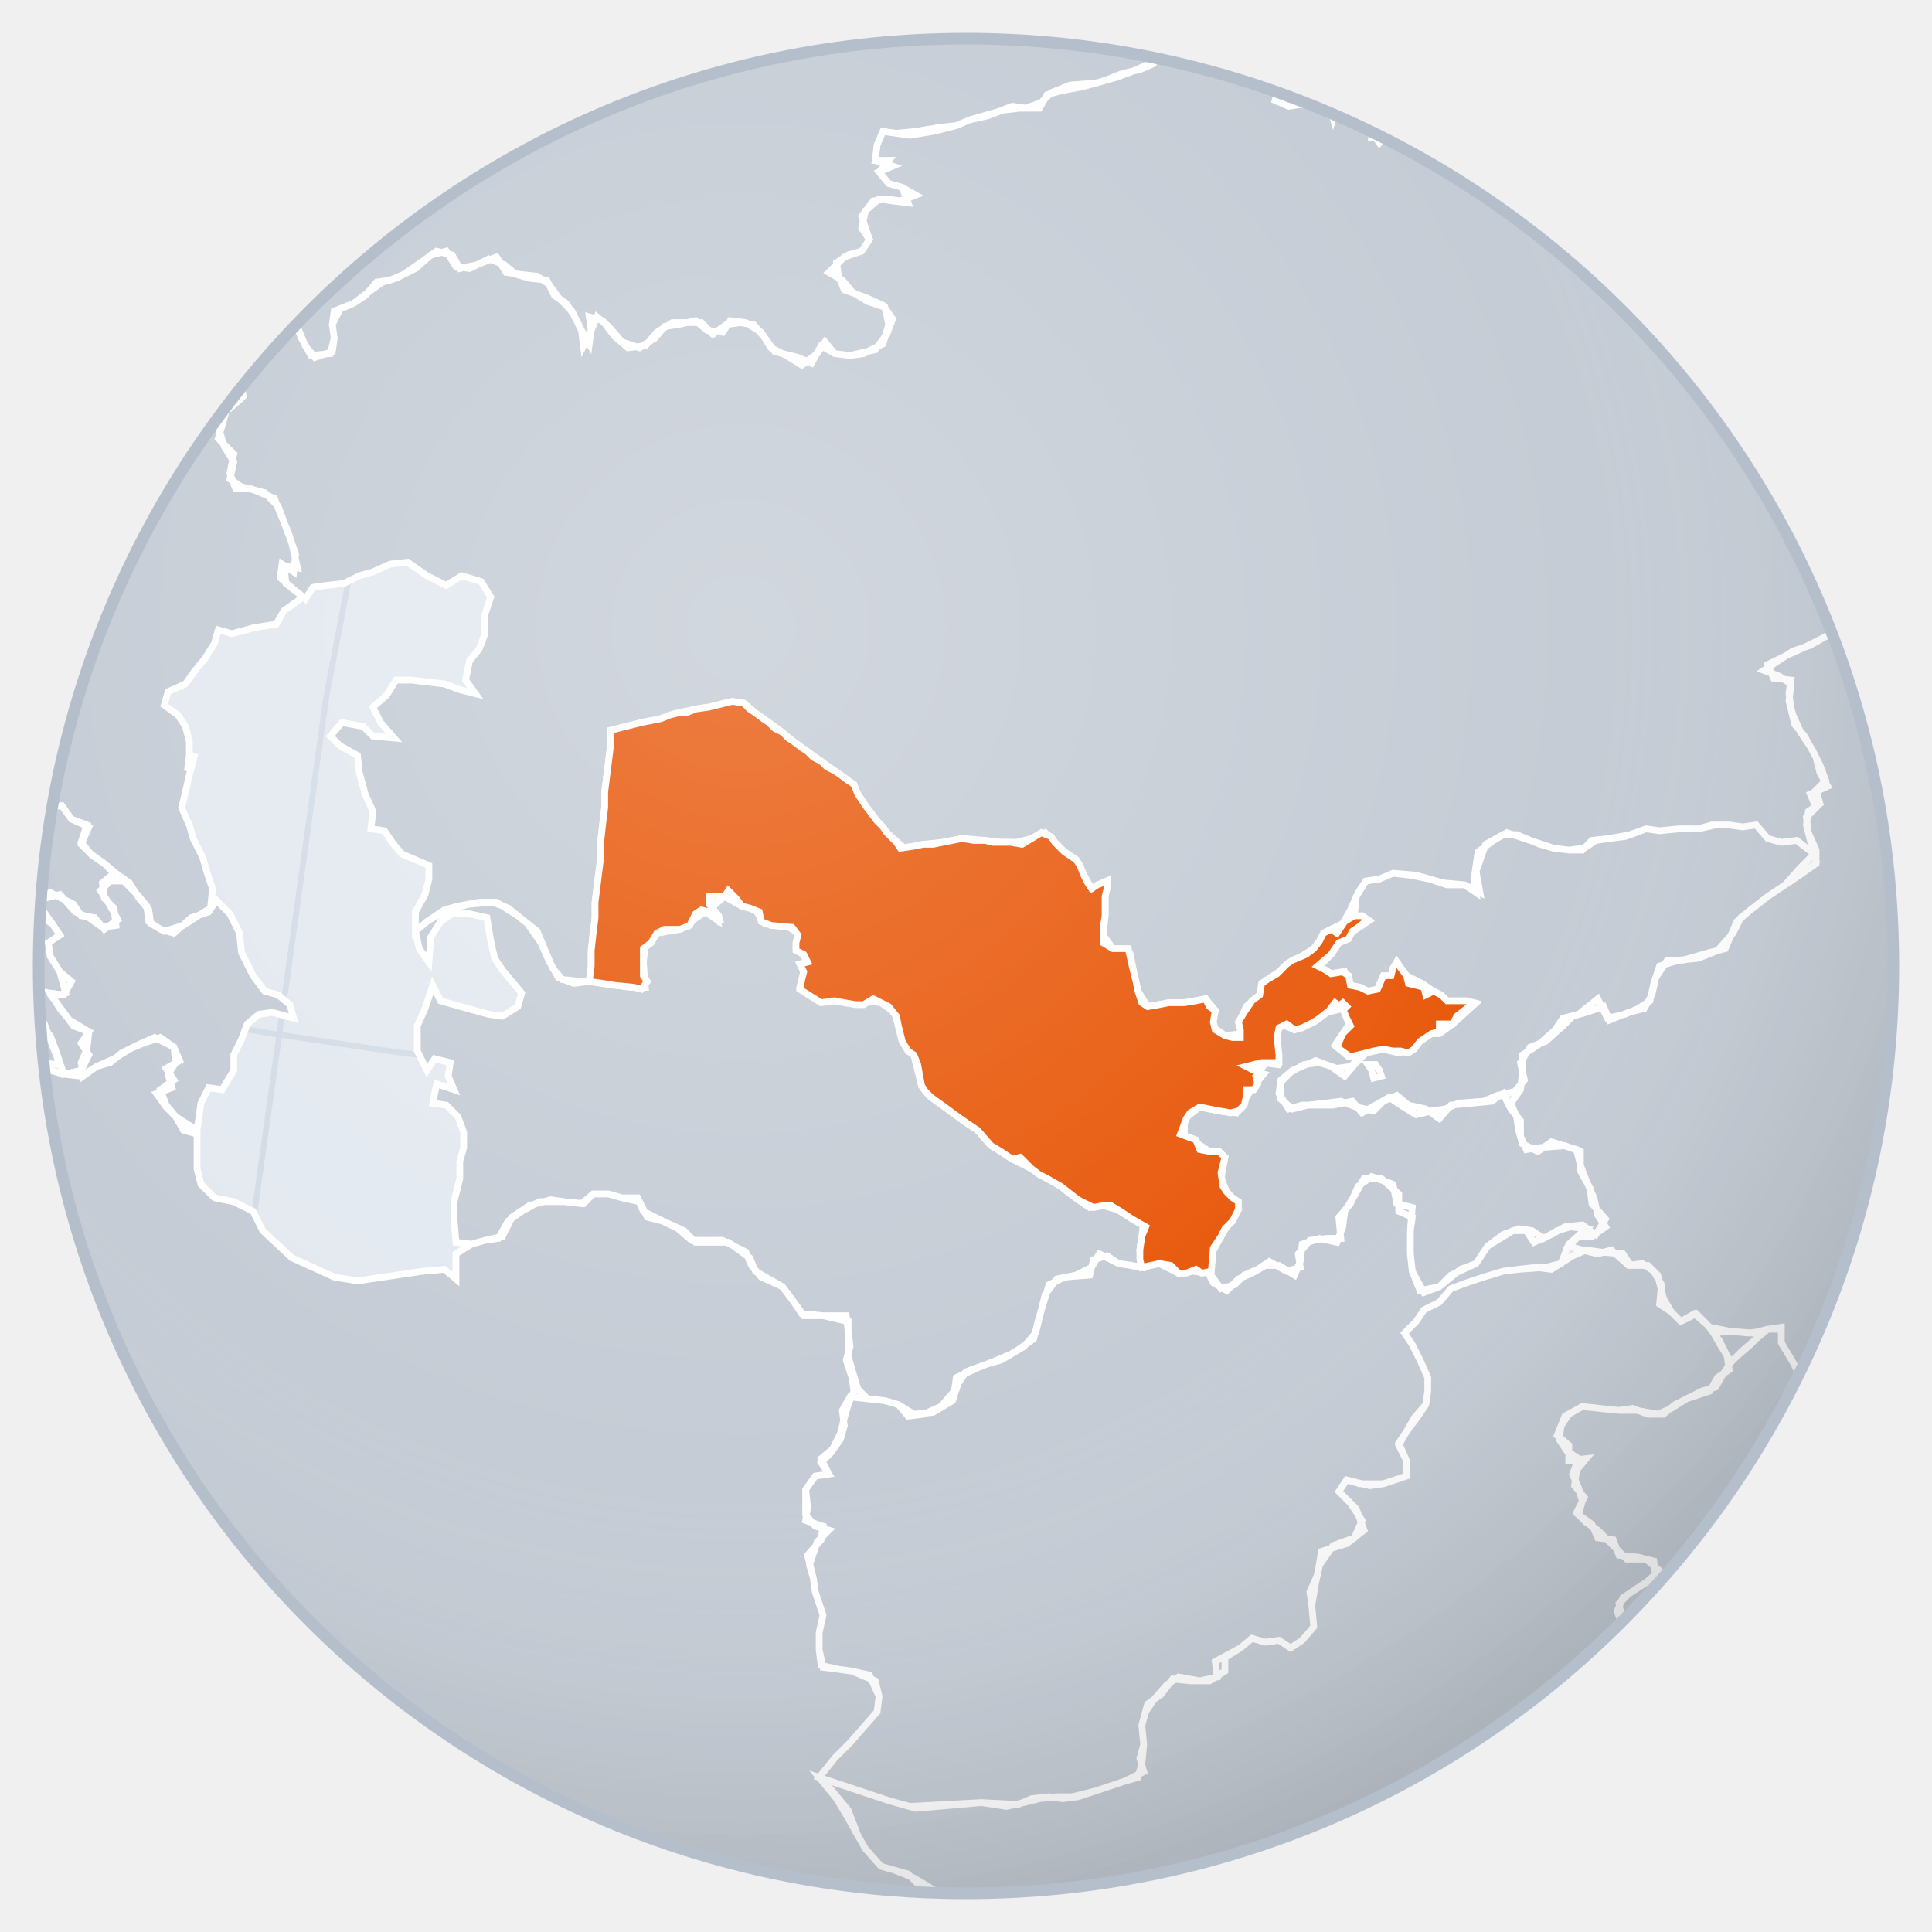
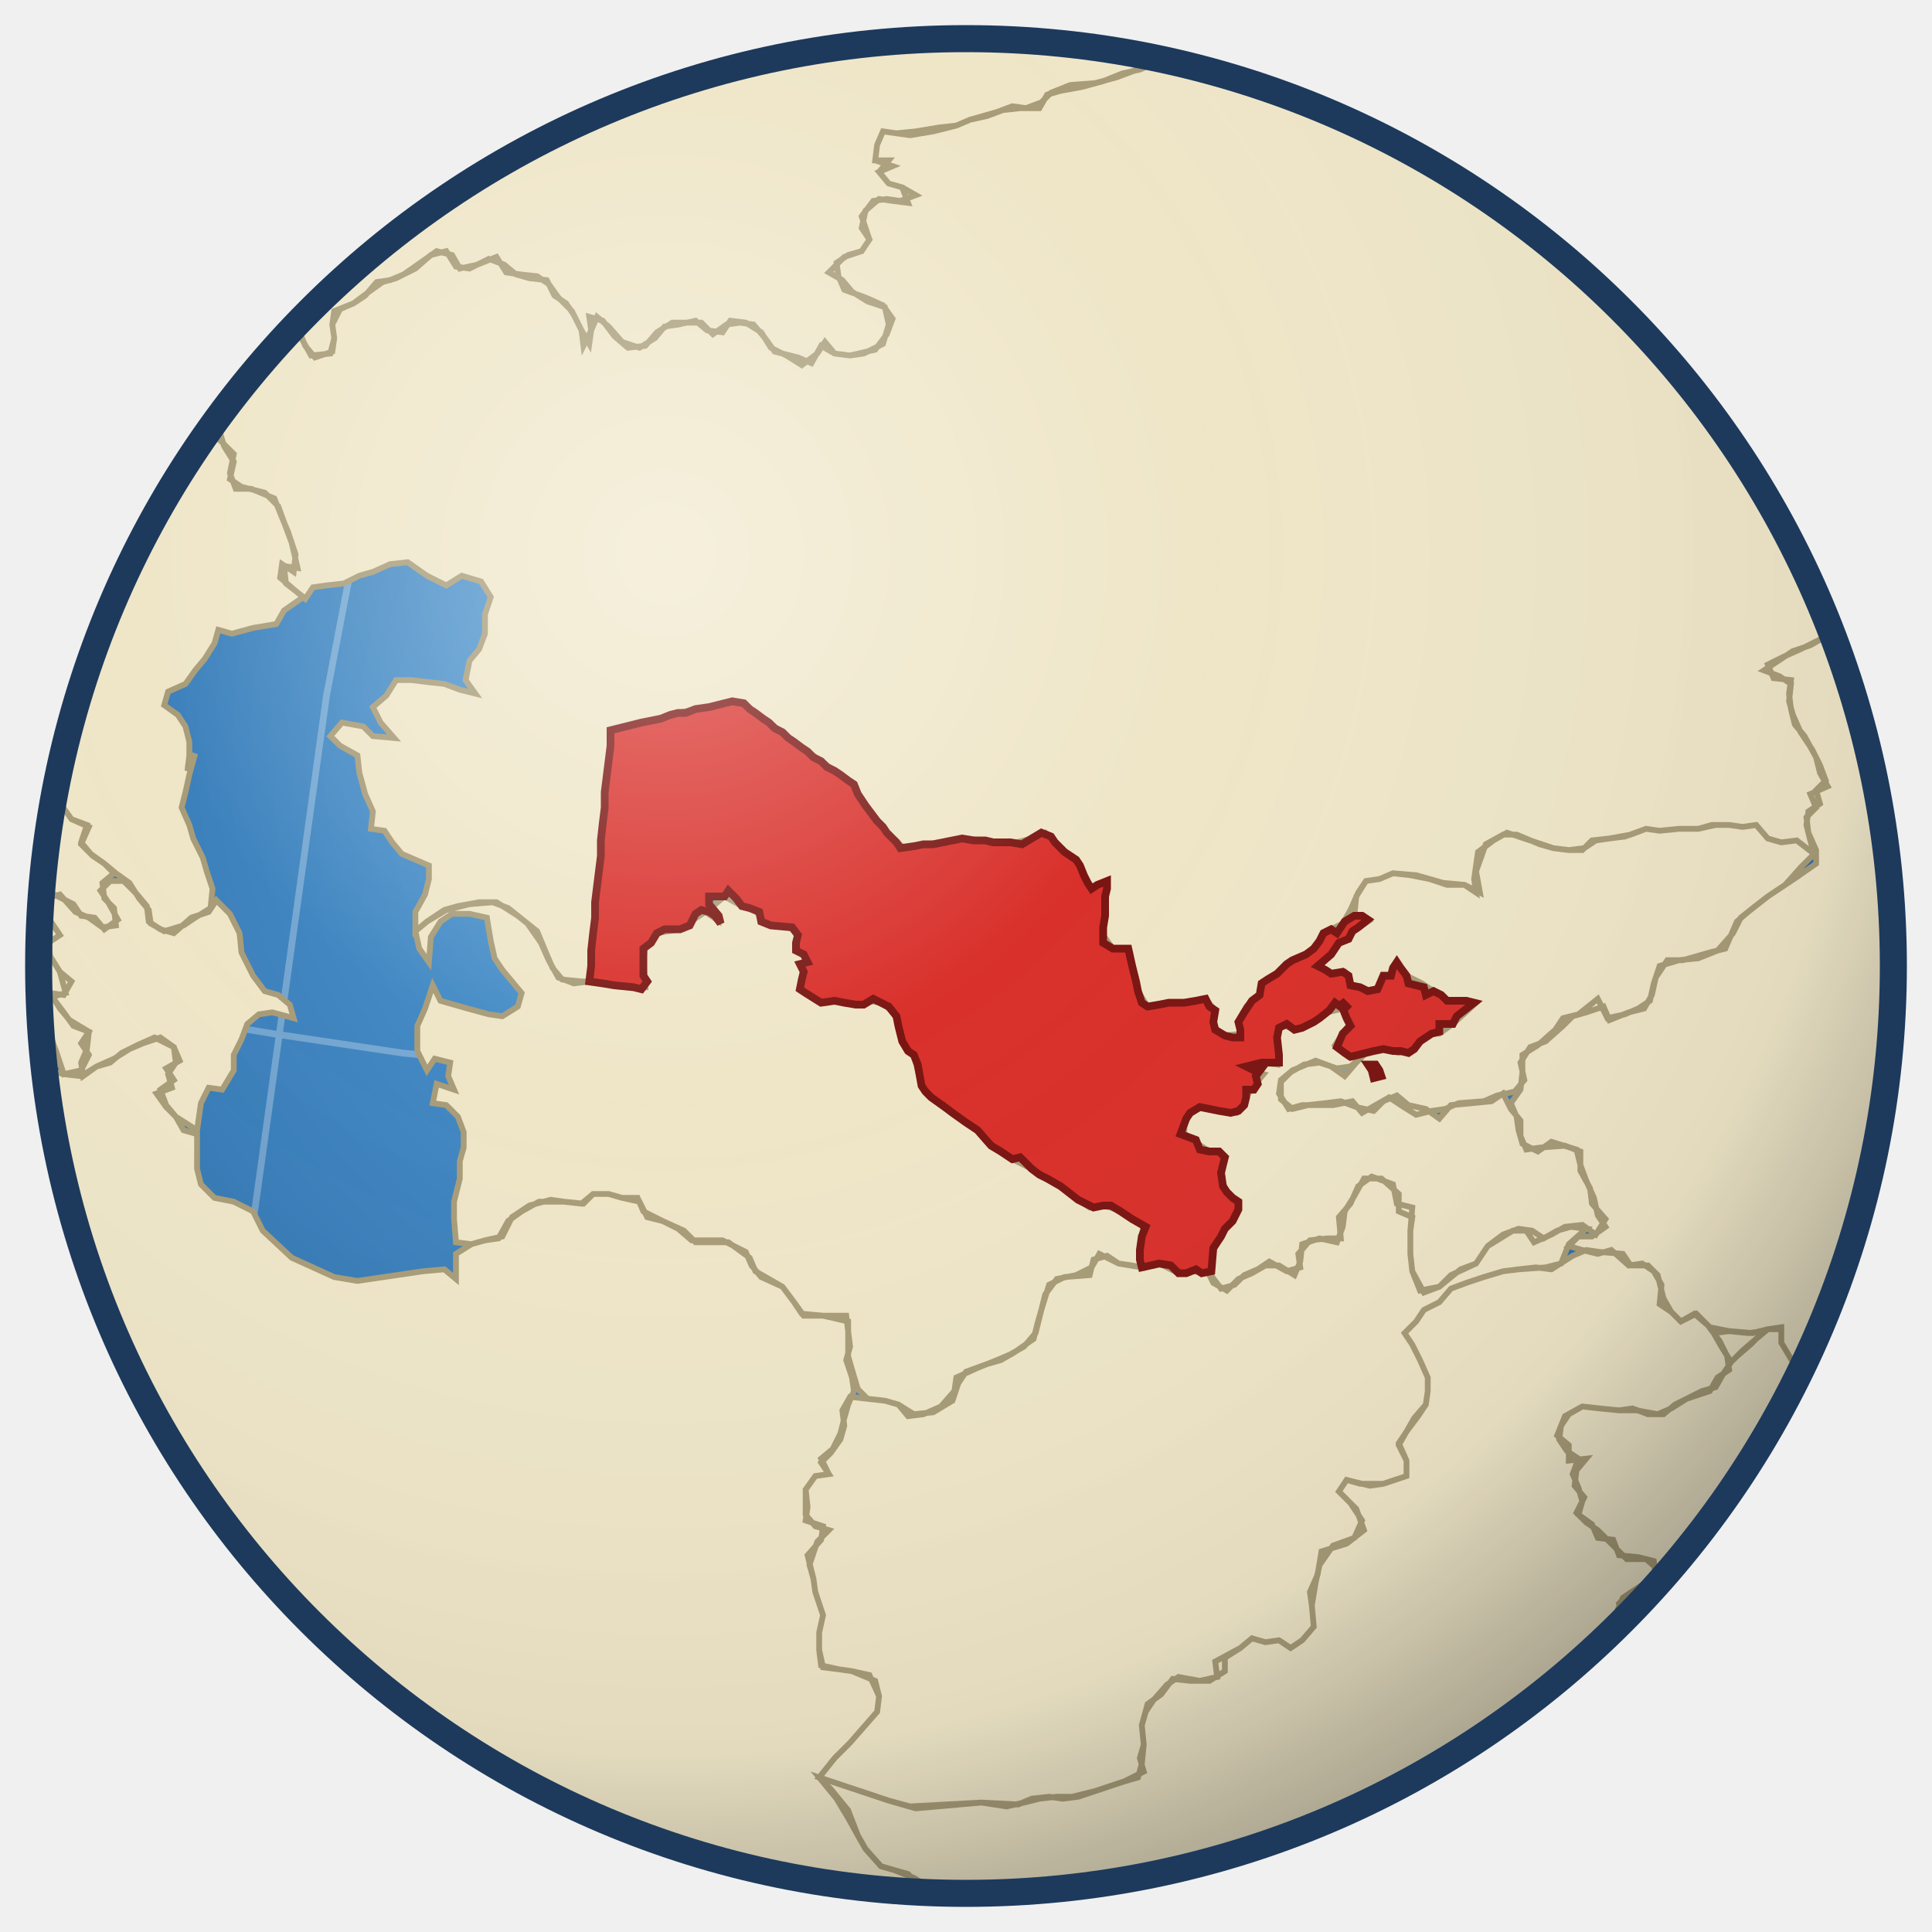
<svg xmlns="http://www.w3.org/2000/svg" viewBox="0 0 100 100">
-   <style>.o{fill:#e3e9f0}.l{fill:#c5ccd5;stroke:#fff;stroke-width:.35}.g{fill:none;stroke:#d3dbe5;stroke-width:.3}.t{fill:#e8590c;stroke:#fff;stroke-width:.35}.m{fill:none;stroke:#e8590c;stroke-width:1.6}.r{fill:none;stroke:#b5bfcb;stroke-width:.6}@media(prefers-color-scheme:dark){.o{fill:#283141}.l{fill:#4b5567;stroke:#283141}.g{stroke:#323c4e}.t{fill:#ff922b;stroke:#283141}.m{stroke:#ff922b}.r{stroke:#4b5567}}</style>
+   <style>.l{fill:#efe6c8;stroke:#a89c78;stroke-width:.3}.g{fill:none;stroke:#fff;stroke-opacity:.28;stroke-width:.35}.t{fill:#d9302b;stroke:#7a1512;stroke-width:.4}.mh{fill:none;stroke:#fff;stroke-width:3.2}.m{fill:none;stroke:#d9302b;stroke-width:1.8}.r{fill:none;stroke:#1d3a5c;stroke-width:1.4}</style>
  <defs>
    <clipPath id="c">
      <circle cx="50" cy="50" r="48" />
    </clipPath>
-     <radialGradient id="s" cx="38%" cy="32%" r="75%">
-       <stop offset="0" stop-color="#fff" stop-opacity=".22" />
-       <stop offset=".6" stop-color="#fff" stop-opacity="0" />
-       <stop offset="1" stop-color="#000" stop-opacity=".18" />
+     <radialGradient id="o" cx="42%" cy="38%" r="65%">
+       <stop offset="0" stop-color="#5aa4dc" />
+       <stop offset="1" stop-color="#21609e" />
+     </radialGradient>
+     <radialGradient id="s" cx="34%" cy="28%" r="80%">
+       <stop offset="0" stop-color="#fff" stop-opacity=".38" />
+       <stop offset=".35" stop-color="#fff" stop-opacity="0" />
+       <stop offset=".8" stop-color="#000" stop-opacity=".05" />
+       <stop offset="1" stop-color="#000" stop-opacity=".35" />
    </radialGradient>
  </defs>
  <g clip-path="url(#c)">
-     <circle class="o" cx="50" cy="50" r="48" />
+     <circle cx="50" cy="50" r="48" fill="url(#o)" />
    <path class="g" d="M0 8.6L2.4 1.2M8.2 100L8.4 97L16.9 36L23.8 0M39.6 100L41.7 38.4L43.5 0M71.1 100L66.8 37.9L63.1 0M100 84.1L91.4 34.5L83 0M0 86.7L2 87.1L9.4 88.4L16.9 89.5L24.5 90.3L32.2 91L39.8 91.4L47.5 91.6L55.2 91.5L62.9 91.3L70.6 90.8L78.2 90.1L85.8 89.1L93.3 88L100 86.7M0 50.8L7.5 52.4L14.1 53.5L20.8 54.5L27.5 55.2L34.2 55.8L41 56.1L47.8 56.3L54.6 56.3L61.4 56L68.2 55.6L74.9 55L81.6 54.2L88.3 53.1L94.8 51.9L100 50.8M0 14.2L3.5 15.2L8.9 16.4L14.3 17.6L19.9 18.5L25.5 19.3L31.1 19.9L36.8 20.4L42.5 20.7L48.2 20.9L53.9 20.8L59.6 20.6L65.3 20.3L70.9 19.7L76.5 19.1L82.1 18.2L87.6 17.2L93.1 16L98.4 14.7L100 14.2" />
    <path class="l" d="M30.5 50.8L31.2 50.9L32.6 51.1L33.4 51.1L33.3 49.8L33.4 48.9L34 48.3L35.2 48.1L35.9 47.6L36.5 47.2L37.1 47.6L36.9 46.9L37.5 46.4L38.4 46.9L39.1 47.1L39.6 47.8L40.7 47.9L41.3 48.3L41.2 49L41.7 49.6L41.6 50.3L41.4 51.1L42.4 51.8L43.2 51.8L44.2 51.9L44.9 51.8L45.6 51.9L46.3 52.4L46.5 53.1L46.7 53.9L47.3 54.6L47.7 56.2L48.2 56.8L48.9 57.3L50 58.1L50.6 58.5L51.2 59.2L51.8 59.6L52.4 60L53.4 60.5L54.2 61L54.9 61.4L55.8 62.1L56.4 62.5L57.1 62.4L57.8 62.6L58.5 63L59.2 63.2L59.1 64L59 64.7L59.1 65.6L57.9 65.4L57.3 65L56.6 65.2L56.4 66L55.1 66.1L54.3 66.5L53.9 67.8L53.7 68.5L53.5 69.3L52.5 70L51.8 70.4L51.1 70.6L50 71L49.6 71.6L49.3 72.5L48.3 73.1L47.3 73.2L46.5 72.7L45.8 72.5L44.9 72.4L44.4 71.9L44.1 70.9L43.9 70.2L43.9 69.4L43.9 68.4L42.6 68.1L41.6 68.1L41.1 67.4L40.5 66.6L39.8 66.2L39.1 65.8L38.8 65.1L37.7 64.3L36.9 64.3L36 64.3L35.4 63.7L34.3 63.2L33.5 63L33.1 62.2L32.2 62L31.5 61.8L30.7 61.8L30.2 62.3L29.2 62.2L28.5 62.1L27.4 62.4L26.5 63L26 64L25.1 64.2L24.4 64.4L23.6 64.3L23.5 63.1L23.5 62.2L23.8 61L23.8 60.1L24 59.4L24 58.6L23.7 57.8L23.1 57.2L22.4 57.1L22.6 56.1L23.5 56.4L23.2 55.7L23.3 55L22.5 54.8L22.1 55.4L21.6 54.4L21.6 53.1L22 52.2L22.4 51L22.8 51.8L23.5 52L24.2 52.2L25.3 52.5L26 52.6L26.8 52.1L27 51.4L26 50.2L25.6 49.6L25.4 48.7L25.2 47.5L24.3 47.3L23.4 47.3L22.8 47.7L22.3 48.5L22.2 49.8L21.7 49.1L21.5 48.2L22.1 47.7L23 47.1L23.7 46.9L24.8 46.7L25.7 46.7L26.8 47.4L27.8 48.2L28.3 49.4L28.6 50.1L29.1 50.7L30.1 50.8ZM62.6 66L62.7 64.9L63.2 64L63.6 63.3L64.1 62.6L63.5 61.7L63.2 61L63.4 59.9L62.6 59.6L62 59.2L61.3 58.9L61.3 57.9L62.1 57.3L63.1 57.5L64 57.6L64.5 56.8L64.9 56.2L65.4 55.6L64.5 55.4L65.3 55L66.1 55.1L65.9 53.8L66.3 53L67 53.3L68 52.9L68.7 52.4L69.5 52.2L70 52.8L69.5 53.5L69.1 54.1L69.8 54.7L70.6 54.6L69.9 55.2L69.2 55.3L68.3 55L67.5 55.1L66.8 55.5L66.3 56L66.3 56.9L66.9 57.4L67.7 57.2L68.6 57.1L69.4 57L70.2 57.3L71.1 57.5L71.6 57L72.3 56.7L72.9 57.2L73.8 57.4L74.5 57.9L75.1 57.2L76.2 57.1L77.2 57L77.8 56.6L78.2 57.4L78.7 58L78.7 58.8L79 59.5L79.7 59.4L81 59.3L81.8 59.6L81.8 60.6L82.3 61.5L82.4 62.3L83.1 63.1L82.6 63.9L81.9 63.4L81 63.5L80.3 63.9L79.4 64.3L79 63.7L78.3 63.7L77 64.5L76.4 65.4L75.6 65.7L74.5 66.6L73.7 66.9L73.1 65.8L73 64.9L73 63.7L73.1 63L72.4 62.7L72.4 61.8L71.5 61L70.6 61L70.1 61.9L69.6 62.7L69.5 63.5L69.2 64.3L68.3 64.1L67.4 64.4L67.3 65.3L67 66L66.2 65.5L65.5 65.5L64.8 65.9L64.1 66.2L63.5 66.8L62.8 66.4ZM0 90.1L1.3 90.6L1.5 91.5L1.8 92.2L2.9 92.4L3.6 92.6L4.2 93L4.5 94.1L4.9 94.8L4.9 95.5L5.7 96.4L6.2 97.3L6.9 98L7.4 98.7L8.1 99.3L8.6 99.9L0 100ZM100 15.7L99.3 15.9L98.7 15.2L98.3 14.5L97.4 14.2L96.7 14.2L96.3 13.6L95.6 12.9L94.8 12.4L94 12.2L93.3 12.7L92.7 13.1L92 13.6L91.2 13.7L90.5 13.9L89.9 13.4L89.1 13.4L89.1 12.7L88.3 12.4L87.7 12.8L87.8 13.6L87.2 14.2L86.1 13.3L85.6 12.6L84.3 11.1L83.1 9.6L82.4 8.7L81.6 7.8L81.1 7.3L80.6 6.8L79.7 6.2L78.8 5.7L78.1 5.3L77.5 4.9L77.1 4.3L77.7 3.6L76.7 3.8L76 4.4L75.1 4.8L74.8 5.5L74.1 5.8L73.3 6.6L72.6 6.8L71.9 6.9L71.4 7.4L70.9 6.7L71.4 6L70.7 5.8L69.9 5.4L69.2 5.4L69 6.1L68.8 5.4L68.3 4.8L67.4 5.4L66.7 5.5L66 5.2L66.2 4.5L66 3.7L65.6 2.9L65.1 1.8L64.4 1.9L63.7 2.3L63 1.9L62 1.7L61.2 1.8L60.6 2.4L59.9 2.6L59.7 3.3L59 3.6L58.1 3.8L57.1 4.2L56 4.5L54.9 4.7L54.2 4.9L53.8 5.6L52.8 5.6L51.9 5.7L51.1 6L50.2 6.2L49.5 6.5L48.6 6.6L47.4 6.8L46.4 6.9L45.7 6.8L45.4 7.5L45.3 8.3L46 8.3L45.5 8.9L46 9.5L46.7 9.7L47.4 10.1L46.6 10.4L45.9 10.3L45.2 10.4L44.6 11.2L45 12.4L44.6 13L43.9 13.2L43.3 13.6L43.4 14.3L43.7 15L44.8 15.4L45.7 15.8L46.2 16.5L45.9 17.3L45.3 18.1L44 18.4L43.2 18.3L42.7 17.7L42.3 18.3L41.5 18.9L40.7 18.4L39.9 18L39.4 17.2L38.6 16.7L37.8 16.6L37.4 17.2L36.6 17.1L36 16.6L35.1 16.8L34.4 16.9L33.9 17.5L33.1 18L32.2 17.7L31.5 16.9L30.9 16.4L30.6 17.1L30.5 17.8L30.1 17.1L29.7 16.3L29.3 15.7L28.7 15.3L28.3 14.5L27.4 14.4L26.7 14.2L26.1 13.7L25.3 13.4L24.3 13.9L23.6 13.8L23.1 13L22.3 13.2L21.5 13.9L20.5 14.4L19.8 14.6L19.1 15.1L18.3 15.7L17.6 16L17.2 16.8L17.3 17.5L17.2 18.2L16.3 18.5L15.8 17.9L15.3 16.7L14.7 16.2L14.1 16.7L13.8 17.5L13.1 17.9L12.5 19L12.4 19.7L12.6 20.5L11.7 21.3L11.3 22.1L11.6 23.1L12.1 23.9L11.9 24.8L12.5 25.2L13.7 25.5L14.4 26.2L14.8 27.3L15.1 28.1L15.4 29.4L14.7 29.3L14.8 30.2L15.7 30.9L14.7 31.6L14.3 32.3L13.1 32.5L12 32.8L11.3 32.6L11.1 33.3L10.6 34.1L10.1 34.7L9.6 35.4L8.7 35.8L8.5 36.5L9.2 37L9.6 37.6L9.8 38.4L9.8 39.1L9.7 39.9L10.1 39L9.8 40.1L9.6 41L9.4 41.8L9.8 42.7L10 43.4L10.5 44.4L10.7 45.1L11 46L10.9 47L10.1 47.5L9.5 47.9L8.5 48.2L7.8 47.8L7.7 47.1L7.2 46.5L6.7 45.7L6 45.2L5.4 44.7L4.8 44.3L4.2 43.7L4.6 42.8L3.7 42.4L3.2 41.7L2.4 41.8L1.8 41.2L1 41.4L0.3 41.5L0 40.8L0 0L100 0ZM48.4 100L48.4 99.2L48.2 98.5L48.3 97.8L47.3 97.2L46.3 96.8L45.6 96.6L44.8 95.7L44.4 95L43.9 94.1L43.3 93.1L42.4 92L43.6 92.4L44.5 92.7L46 93.2L47.1 93.5L50.8 93.3L52.1 93.5L53 93.3L53.8 93.1L54.7 93L55.5 93L56.7 92.7L58.2 92.2L58.9 92L59.1 91.3L59.2 90.3L59.1 89.3L59.3 88.6L59.7 88L60.4 87.2L61 86.8L62.1 87L63 86.8L62.9 86L64.2 85.3L64.8 84.8L65.5 85L66.2 84.9L66.8 85.3L67.4 84.9L68 84.2L67.9 83.1L67.8 82.4L68.2 81.5L68.4 80.3L69.7 79.9L70.6 79.2L70.2 78.1L69.3 77.2L69.7 76.6L70.4 76.8L71.6 76.8L72.8 76.4L72.8 75.6L72.4 74.8L72.8 74.1L73.2 73.4L73.8 72.7L73.9 72L73.9 71.3L73.5 70.4L73.1 69.6L72.7 69L73.3 68.4L73.7 67.8L74.5 67.4L75.1 66.7L75.9 66.4L76.8 66.1L77.8 65.8L78.6 65.7L79.5 65.6L80.3 65.7L81.4 65L82.1 64.7L82.8 64.8L84 64.9L84.4 65.5L85.3 65.5L85.8 66L86.1 67.2L86.5 67.9L87 68.4L87.7 68L88.4 68.6L89 69.4L89.4 70.2L89.5 70.9L88.9 71.3L88.5 72L87.3 72.4L86.5 72.9L85.8 73.2L84.7 73L83.8 73L82.8 72.9L81.9 72.8L81.2 73.2L80.8 73.8L80.7 74.5L81.1 75.1L81.7 75.5L81.4 76.3L81.7 77L81.9 77.7L81.7 78.4L82.4 78.9L82.7 79.6L83.5 79.7L83.8 80.5L84.8 80.6L85.6 80.8L85.7 81.6L84.3 82.5L83.8 83L84 84L83.9 84.9L84.3 85.6L83.6 86.3L83.1 86.8L82.6 87.7L82.4 88.6L82.1 89.3L81.1 89.8L80.7 90.6L80.5 91.4L79.8 93.1L78.9 93.8L78.1 94.4L77.8 95.1L77.5 95.9L77 96.5L76.8 97.3L75.8 97.7L75 97.8L73.8 98.4L73 98.1L72.5 97.5L71.8 97.8L71.2 98.7L70.8 99.5L70.3 100L48.4 100ZM70.7 54.5L71.6 54.3L72.4 54.5L73.1 54.3L73.8 53.5L74.5 53.5L75.2 53L76.3 52L75.6 51.9L74.9 51.8L74.2 51.3L73.6 50.9L72.8 50.5L72.3 49.8L72 50.5L71.6 51.3L70.8 51.3L69.9 51L69.6 50.3L68.9 50.4L68.2 50.1L68.9 49.4L69.3 48.8L69.9 48.3L70.8 47.7L70.1 47.4L70.2 46.4L70.7 45.6L71.4 45.5L72.1 45.2L73 45.3L74 45.5L74.7 45.7L75.8 45.8L76.4 46.2L76.3 45.5L76.5 44.1L77.3 43.5L78 43.1L79.2 43.5L80.4 43.9L81.2 44L81.9 44L82.4 43.5L83.3 43.4L84.1 43.3L85.2 42.9L85.9 43L86.9 42.9L87.9 42.9L88.6 42.7L89.5 42.7L90.2 42.8L90.9 42.7L91.5 43.4L92.2 43.6L93 43.5L93.9 44.2L93.2 44.9L92.4 45.8L91.5 46.4L90.6 47.1L89.9 47.7L89.3 49.1L88.5 49.3L87.1 49.7L86.3 49.7L85.7 50.6L85.5 51.5L85.1 52.2L84.3 52.4L83.3 52.8L83 52.1L82.1 52.4L81.4 52.6L80.9 53.1L80 53.9L79.2 54.2L78.7 55L78.9 55.9L78.4 56.5L77.5 56.7L76.8 57L75.5 57.1L74.8 57.4L74.1 57.5L73.3 57.7L72.5 57.2L71.9 56.8L71.2 57.2L70.5 57.6L70 57L69 57.2L68.2 57.2L67.4 57.2L66.7 57.4L66.2 56.6L66.3 55.9L66.9 55.4L68.1 54.9L68.9 55.2L69.6 55.7L70.2 55ZM0 88.3L0.5 87.5L0.9 86.9L2.1 86.8L3.4 87.4L3.5 88.4L2.7 89.1L3.3 89.6L3.5 91L3.9 91.8L4.1 92.6L2.9 92.4L1.8 92.2L1.5 91.5L1.3 90.6L0.4 90.3L0 88.3ZM100 25.3L99.2 25.6L98.4 25.6L97.7 25.4L96.8 25.3L96.8 26.2L96.7 27.4L96.6 28.3L96.5 29.2L96.5 30.4L96.4 31.3L97.2 31.6L97.4 32.4L96.6 32.6L95.9 33L95.3 32.5L94.4 33L93.7 33.4L92.8 33.7L91.9 34.3L91.3 34.7L92.1 35L92.7 35.4L92.6 36.3L92.8 37L93.2 37.9L93.8 38.8L94.2 39.6L94.5 40.4L94 40.9L94.2 41.6L93.6 42L93.5 42.7L93.7 43.5L93.9 44.2L93 43.5L92.2 43.6L91.5 43.4L90.9 42.7L90.2 42.8L89.5 42.7L88.8 42.7L87.9 42.9L86.9 42.9L85.9 43L85.2 42.9L84.4 43.2L83.3 43.4L82.6 43.5L82 43.9L81.2 44L80.4 43.9L79.7 43.7L78.5 43.2L77.8 43.2L76.9 43.7L76.4 45.1L76.6 46.2L75.8 45.8L74.9 45.8L74 45.5L73.3 45.3L72.1 45.2L71.4 45.5L70.7 45.6L70.3 46.2L69.9 47.1L69.5 47.8L68.7 48.2L68 49.1L67.2 49.6L66.2 50.3L65.6 50.7L65.2 51.5L64.5 52.1L64.2 52.8L64.3 53.5L63.4 53.6L62.7 53.1L62.9 52.3L62.4 51.7L61.3 51.9L60.5 51.9L59.4 52.1L58.9 51.3L58.7 50.4L58.5 49.4L57.6 49.1L57.1 48.4L57.2 47.4L57.2 46.4L57.3 45.6L56.5 46L56.1 45.3L55.7 44.5L55.1 44.1L54.6 43.6L54.1 43.1L53.4 43.4L52.6 43.6L51.8 43.6L51 43.5L49.8 43.4L48.8 43.6L47.8 43.7L46.8 43.9L45.9 43.1L45.4 42.5L44.8 41.7L44.4 41.1L43.9 40.4L43.2 39.9L42.5 39.4L41.8 38.9L41.1 38.4L40.5 37.9L39.8 37.4L39.1 36.9L38.5 36.4L37.5 36.4L36.7 36.6L36 36.7L35.1 36.9L34.2 37.2L33.2 37.4L32.4 37.6L31.6 37.8L31.6 38.6L31.5 39.4L31.4 40.2L31.3 41L31.3 41.8L31.2 42.6L31.1 43.5L31.1 44.3L31 45.1L30.9 45.9L30.8 46.7L30.8 47.5L30.7 48.3L30.6 49.2L30.6 50L30.5 50.8L29.7 50.9L28.9 50.6L28.4 49.7L28 48.8L27.3 47.8L26.3 47L25.5 46.7L24.3 46.8L23.1 47.1L22.1 47.7L21.5 48.2L21.5 47.2L22 46.3L22.2 45.5L22.2 44.8L21.5 44.5L20.8 44.2L20.3 43.6L19.9 43L19.2 42.9L19.3 42L18.9 41.1L18.6 40L18.5 39.1L17.6 38.6L17.1 38.1L17.7 37.4L18.8 37.6L19.3 38.1L20.4 38.2L19.7 37.4L19.3 36.6L20 36L20.5 35.2L21.3 35.2L22.1 35.3L23 35.4L23.8 35.7L24.6 35.9L24.1 35.2L24.3 34.2L24.8 33.6L25.1 32.8L25.1 31.8L25.4 30.9L24.9 30.1L23.9 29.8L23.1 30.3L22.1 29.8L21.1 29.1L20.2 29.2L19.3 29.6L18.6 29.8L17.8 30.2L16.9 30.3L16.2 30.4L15.8 31L15.2 30.5L14.5 29.9L14.6 29.2L15.2 29.6L15.3 28.7L14.9 27.5L14.6 26.8L14.2 25.8L13 25.3L12.2 25.3L11.9 24.5L12.1 23.5L11.3 22.7L11.7 21.3L12.4 20.7L12.6 19.9L12.5 19L13.1 17.9L13.8 17.5L14.1 16.7L14.7 16.2L15.3 16.7L15.6 17.5L16.1 18.4L17.1 18.3L17.3 17.5L17.2 16.8L17.3 16.1L18.3 15.7L18.9 15.3L19.5 14.6L20.2 14.5L20.9 14.2L21.9 13.5L22.6 13L23.4 13.2L23.8 13.9L24.7 13.7L25.7 13.3L26.2 14.1L26.9 14.2L27.8 14.3L28.4 14.7L28.9 15.4L29.6 16.1L30.1 17.1L30.2 17.9L30.6 17.1L30.5 16.4L31.2 16.6L31.8 17.4L32.5 18L33.4 17.9L34 17.2L34.8 16.7L35.5 16.7L36.3 16.7L36.9 17.3L37.6 16.8L38.3 16.7L39 16.8L39.6 17.5L40.1 18.2L41.3 18.5L42 18.8L42.5 17.9L43.2 18.3L44 18.4L44.7 18.3L45.7 17.8L46 16.8L45.8 15.9L44.9 15.6L44.1 15.1L43.6 14.5L42.9 14.1L43.7 13.3L44.6 13L45 12.4L44.6 11.8L44.8 10.9L45.5 10.3L46.2 10.4L47 10.5L46.7 9.7L46 9.5L45.5 8.9L46.2 8.6L45.3 8.3L45.4 7.5L45.7 6.8L46.4 6.9L47.1 7L48.3 6.8L49.5 6.5L50.2 6.2L50.9 6L51.6 5.8L52.4 5.5L53.1 5.6L53.9 5.3L54.4 4.8L55.4 4.4L56.7 4.3L57.8 4L58.6 3.7L59.5 3.3L60.1 2.9L60.6 2.4L61.2 1.8L62 1.7L63 1.9L63.7 2.3L64.4 1.9L65.1 1.8L65.6 2.9L66 3.7L66.2 4.5L66 5.2L66.7 5.5L67.4 5.4L68.1 5.1L68.8 5.4L69 6.1L69.2 5.4L69.9 5.4L70.7 5.8L71.4 5.4L71.1 6.3L71 7.1L71.7 7L72.6 6.8L73.2 7.2L73.8 6.1L74.5 5.8L75.1 5.2L75.6 4.6L76.4 4L77.1 3.6L77.7 3.1L77.6 4.1L77.4 4.8L78.1 5.3L78.8 5.7L79.7 6.2L80.5 6.7L81.1 7.3L81.6 7.8L82.4 8.7L83.1 9.6L83.9 10.6L85.3 12.3L86.1 13.3L86.6 14L87.2 14.6L87.5 13.9L87.7 13.2L88 12.5L88.7 12.7L89.1 13.4L89.8 13.3L90.2 14L91.2 13.7L92 13.6L92.7 13.1L93.3 12.7L93.8 12.2L94.5 12.3L95.2 12.5L95.9 13.1L96.5 14.1L97.4 14.2L98.2 14.4L98.7 15.2L99.2 15.7L99.9 15.7L100 25.3ZM0 65.6L0.7 66.1L1.6 66.5L0.9 66.7L0.7 67.5L0.9 68.3L0.2 68.9L0 65.6ZM0 76.3L0.7 76.8L1.3 77.5L2.1 78.4L2.8 78.7L3.1 79.7L3.5 80.6L3.5 81.7L3.2 82.4L3.1 83.3L4 84L3.8 85.1L3.7 85.8L4.3 86.4L4.7 87L5 87.8L3.9 87.3L2.7 87L1.5 86.8L0.8 87L0.2 88L0 76.3ZM18.4 100L17.5 99.5L16.7 98.8L16.1 97.7L15.3 97.2L14.2 96.6L13.4 96.5L12.6 95.4L12.2 94.3L12.1 93.3L11.6 92.7L11.7 92L11.1 91.4L11.1 90.7L10.4 89.7L10 89L9.8 88.3L8.1 88.1L6.7 86.9L7.3 86.4L6.3 86.5L6.2 87.5L5.5 87.7L4.7 87.5L4.7 86.8L4.1 86.3L3.8 85.1L4 84L3 83.8L3.2 82.4L3.5 81.7L3.5 80.6L3.1 79.7L2.9 79L2.1 78.4L1.3 77.5L0.7 76.8L0 76.3L0 69L0.8 68.6L0.9 67.9L0.6 67.2L1.3 66.6L0.7 66.1L0 65.6L0 51.9L0.6 53.1L0.9 53.9L1.4 54.4L1.8 55L2.6 55.4L3.3 55.6L4.2 55.7L5 55.2L5.7 55L6.3 54.5L7.1 54.1L8 53.7L9 54.2L9.3 54.9L8.6 55.3L9 55.9L8.3 56.4L8.6 57.2L9.1 57.8L9.5 58.5L10.2 58.7L10.2 59.5L10.2 60.5L10.4 61.3L11.1 62L12.1 62.2L13.1 62.7L13.6 63.7L15.1 65.1L17.3 66.1L18.5 66.3L21.9 65.8L23 65.7L23.6 66.2L23.6 64.9L24.4 64.4L25.1 64.2L25.8 64.1L26.3 63.2L27 62.7L27.9 62.2L29.2 62.2L30.1 62.3L30.7 61.8L31.5 61.8L32.2 62L33 62L33.3 62.7L34.3 63.2L35.1 63.6L35.8 64.2L36.6 64.2L37.4 64.2L38.6 64.8L38.9 65.5L39.4 66.1L40.5 66.6L41.1 67.4L41.5 68L42.6 68.1L43.8 68.1L43.9 68.9L44 69.7L43.8 70.4L44.1 71.3L44.2 72L43.9 72.7L43.7 73.4L43.5 74.2L43.1 75L42.5 75.5L42.9 76.3L42.2 76.4L41.7 77.1L41.8 78L41.7 78.7L42.6 79L42.5 79.7L41.8 80.5L42.1 81.7L42.2 82.4L42.6 83.6L42.4 84.5L42.4 85.4L42.5 86.2L43.4 86.4L44.1 86.5L45 86.7L45.5 87.8L45.4 88.6L44.7 89.4L44 90.2L43.2 91L42.4 92L43 92.6L43.9 93.7L44.4 95L44.8 95.7L45.6 96.6L46.3 96.8L47 97L47.7 97.7L48.2 98.5L48.4 99.2L48.4 100L18.4 100ZM70.3 100L70.8 99.5L71.2 98.7L71.6 98L72.2 97.5L72.9 97.7L73.3 98.4L74.7 97.9L75.8 97.7L76.8 97.3L77 96.5L77.5 95.9L77.8 95.1L78.1 94.4L78.9 93.8L79.7 93.3L80.3 92L80.6 91.1L80.9 90L81.7 89.5L82.3 89L82.3 88.3L83.1 86.8L83.6 86.3L84.3 85.7L83.9 84.9L84 84.2L83.7 83.4L84 82.7L85.2 81.9L85.9 81.3L85.2 80.7L84.2 80.7L83.7 80.2L83.2 79.7L82.7 79.2L82.1 78.8L81.6 78.3L82 77.5L81.5 76.9L81.6 76.1L82.1 75.5L81.2 75.6L81.2 74.8L80.6 74.3L81 73.3L81.9 72.8L82.8 72.9L83.8 73L84.5 72.9L85.3 73.2L86.1 73.2L86.7 72.7L88.1 72L88.8 71.8L89.2 71.1L89.6 70.5L90.2 69.9L90.9 69.3L91.5 68.8L92.2 68.7L92.2 69.5L92.8 70.5L93.3 71.5L94 71.7L94.8 71.9L95.4 72.3L94.9 73.2L95.1 73.9L95.3 74.7L95.6 75.4L96.3 75.9L96.5 76.6L96.9 77.2L97.1 78.2L96.7 78.9L95.8 78.8L95.1 78.6L95 79.5L95.8 80.4L95.9 81.1L96.4 81.7L96.3 82.4L97 82.6L97.8 82.8L98.3 83.3L99.2 83.5L100 83.6L100 100ZM0 41.5L0.7 41.5L1.8 41.2L2.4 41.8L3.2 41.7L3.7 42.4L4.5 42.7L4.2 43.6L4.7 44.2L5.4 44.7L5.9 45.2L5.3 45.7L5.4 46.5L5.9 47L6 47.9L5.3 48L4.6 47.5L3.9 47.2L3.1 46.3L1.9 46.6L0.8 46.6L0 46.4L0 41.5ZM100 83.6L99.2 83.5L98.3 83.3L97.8 82.8L97.3 82.3L96.6 82.8L96.3 82L95.9 81.1L95.8 80.4L95.2 79.8L94.8 79L95.4 78.5L96.1 79L96.9 78.6L97 77.7L96.8 76.9L96.5 76.2L95.9 75.7L95.4 75.2L95.2 74.1L94.9 73.3L95.4 72.7L94.8 71.9L94 71.7L93.3 71.5L92.8 70.5L92.2 69.5L92.2 68.8L91.5 68.8L90.7 69L89.5 68.9L88.5 68.7L87.8 68L87 68.4L86.5 67.9L85.9 67.5L86 66.5L85.6 65.8L85 65.4L84.3 65.5L83.4 64.7L82.7 64.9L81.9 64.7L81.2 64.5L81.7 64L82.4 64L83.1 63.5L82.7 62.9L82.5 62L82.1 61.1L81.8 60.3L81.6 59.5L80.3 59.1L79.6 59.6L78.8 59.2L78.6 58.5L78.5 57.8L78.2 57.1L78.7 56.4L78.8 55.5L78.8 54.6L79.6 54.1L80.5 53.3L80.9 52.7L81.7 52.5L82.7 51.7L83.2 52.7L84.1 52.5L84.8 52.2L85.4 51.8L85.6 50.9L85.9 50L86.9 49.7L87.9 49.6L88.9 49.2L89.7 48.3L90.1 47.5L91.5 46.4L92.4 45.8L93 45.4L94 44.7L94 44L93.6 43.1L93.5 42.3L94 41.8L93.7 41.1L94.6 40.7L94.2 40L94 39.2L93.4 38.1L92.9 37.5L92.7 36.7L92.6 35.9L92.7 35.2L91.8 35.1L91.5 34.4L92.3 34L93.2 33.6L94.4 33L95 32.6L95.7 32.9L96.6 32.6L97.3 32.8L97.4 32.1L96.9 31.6L96.4 31L96.5 29.7L96.6 28.3L96.7 27.4L96.8 26.2L96.7 25.5L97.7 25.4L98.4 25.6L99.2 25.6L99.9 25.3L100 83.6ZM0.3 52.2L1 52L1.4 52.6L2.3 53L2.6 53.8L3.1 55.1L1.8 55L1.4 54.4L0.9 53.9L0.6 53.1L0.3 52.3ZM10.2 58.5L9.1 57.8L8.6 57.3L8.1 56.6L8.9 56.3L8.7 55.6L9.1 55L9 54.2L8.3 53.7L7.4 54L6.7 54.3L5.9 54.8L5 55.2L4.3 55.7L4.2 55L4.5 54.3L4.6 53.4L3.8 53.1L3.3 52.4L2.7 51.6L3.4 51.4L3.1 50.3L2.6 49.5L2.5 48.8L3.1 48.4L2.7 47.8L2 47.4L1.9 46.6L2.6 46.2L3.8 46.8L4.2 47.4L4.9 47.5L5.4 48.1L6.1 47.6L5.6 46.7L5.2 46.1L5.7 45.6L6.4 45.6L7.1 46.3L7.6 46.9L7.7 47.7L8.3 48.1L9 48.3L9.9 47.5L10.8 47.2L11.2 46.6L11.9 47.3L12.4 48.3L12.5 49.3L13.1 50.5L13.7 51.3L14.4 51.5L15 52L15.2 52.7L14.1 52.4L13.4 52.5L12.8 53L12.5 53.8L12.1 54.6L12.1 55.4L11.5 56.4L10.8 56.3L10.4 57.1ZM0 46.4L0.8 46.6L1.5 46.8L2.2 47.1L2.7 47.8L3.1 48.4L2.5 48.8L2.6 49.5L3.1 50.3L3.7 50.8L3.3 51.5L2.6 51.4L3.1 52.2L3.6 52.8L4.6 53.4L4.2 54L4.6 54.6L4.2 55.4L3.3 55.6L2.9 54.4L2.6 53.6L1.8 53.1L1.1 52.6L0.9 51.9L0.2 52L0 46.4ZM59.1 65.6L60 65.4L61 65.9L61.7 65.8L62.6 65.9L63.2 66.7L63.9 66.5L64.4 66L65.1 65.7L65.7 65.3L66.6 65.8L67.3 65.6L67.2 64.9L67.8 64.2L68.7 64.1L69.4 64.1L69.3 63L69.9 62.3L70.3 61.4L71 60.9L72.1 61.3L72.3 62.3L73.1 62.5L73 63.7L73 64.9L73.1 65.8L73.5 66.8L74.5 66.6L75.1 66L76.4 65.4L77 64.5L77.8 63.9L78.6 63.6L79.3 63.7L79.9 64.1L80.6 63.7L81.3 63.5L82.1 63.6L81.2 64.4L80.8 65.4L80 65.6L78.6 65.7L77.8 65.8L76.8 66.1L75.9 66.4L75.1 66.7L74.5 67.4L73.7 67.8L73.3 68.4L72.7 69L73.1 69.6L73.5 70.4L73.9 71.3L73.9 72L73.8 72.7L73.4 73.3L72.8 74.1L72.4 74.7L72.8 75.6L72.8 76.4L71.6 76.8L70.9 76.9L69.7 76.6L69.3 77.2L69.9 77.8L70.5 78.7L70.1 79.6L69 80L68.3 81L68.1 81.9L67.9 83.1L68 84.2L67.4 84.9L66.8 85.3L66.2 84.9L65.5 85L64.8 84.8L64.2 85.3L63.4 85.8L63.4 86.5L62.6 87L61.6 87L60.7 86.9L60.1 87.7L59.4 88.2L59.1 89.3L59.2 90.3L59 91L59.2 91.7L58.2 92.2L57.3 92.5L55.8 93L55 93.1L54.3 93L53.4 93.1L52.7 93.4L50.8 93.3L47.4 93.6L46 93.2L44.5 92.7L43.6 92.4L42.4 92L43.2 91L44 90.2L44.7 89.4L45.4 88.6L45.5 87.8L45.3 87L44.1 86.5L43.4 86.4L42.6 86.3L42.4 85.4L42.4 84.5L42.6 83.6L42.2 82.4L42.1 81.7L41.9 81L42.3 79.8L42.9 79.2L42.2 79L41.7 78.4L41.7 77.1L42.2 76.4L42.9 76.3L42.5 75.7L43 75.2L43.5 74.5L43.7 73.8L43.6 73L44 72.3L44.9 72.4L45.8 72.5L46.5 72.7L47 73.3L47.8 73.2L48.7 72.8L49.4 72L49.5 71.3L50.6 70.8L51.6 70.4L52.3 70.1L53 69.7L53.6 69L53.9 67.8L54.1 67L54.7 66.2L55.7 66L56.5 65.6L56.9 64.9L57.9 65.4L58.6 65.5ZM89.6 70.5L89.1 69.7L88.7 69L89.5 68.9L90.5 69L91.3 68.9L90.6 69.6L89.9 70.2Z" />
    <path class="t" d="M70.1 47.4L70.5 47.4L70.8 47.6L70.3 48L70 48.2L69.8 48.6L69.3 48.8L68.9 49.4L68.2 50L68.6 50.2L68.9 50.4L69.5 50.3L69.8 50.5L69.9 51L70.4 51.1L70.8 51.3L71.3 51.2L71.6 50.5L72 50.5L72.1 50.1L72.3 49.8L72.5 50.1L72.8 50.5L72.9 50.9L73.3 51L73.7 51.1L73.8 51.5L74.2 51.3L74.6 51.5L74.9 51.8L75.5 51.8L75.9 51.8L76.3 51.9L75.4 52.6L75.2 53L74.5 53L74.5 53.4L74.1 53.5L73.5 53.9L73.2 54.3L72.9 54.5L72.5 54.4L72.1 54.4L71.6 54.3L71.1 54.4L70.7 54.5L69.9 54.7L69.6 54.5L69.2 54.2L69.5 53.5L69.9 53.1L69.7 52.7L69.5 52.2L69.1 51.9L68.8 52.3L68.3 52.7L68 52.9L67.4 53.2L67 53.3L66.6 53L66.2 53.2L66.1 53.7L66.2 54.6L66.2 55L65.7 55L65.3 55L64.5 55.2L64.9 55.4L65.3 55.3L65 55.7L65.1 56.1L64.9 56.4L64.5 56.4L64.5 56.8L64.4 57.2L64.1 57.5L63.7 57.6L63.1 57.5L62.6 57.4L62.1 57.3L61.6 57.6L61.4 57.9L61.1 58.7L61.9 59L62.1 59.5L62.6 59.6L63.1 59.6L63.4 59.9L63.2 60.7L63.3 61.4L63.5 61.7L63.8 62L64.1 62.2L64.1 62.6L63.8 63.2L63.4 63.6L63.2 64L62.8 64.6L62.7 65.8L62.2 65.9L61.9 65.7L61.4 65.9L61 65.9L60.6 65.5L60 65.4L59.1 65.6L59 65.2L59 64.7L59.1 64L59.3 63.5L58.6 63.1L58.3 62.9L58 62.7L57.5 62.4L57.1 62.4L56.6 62.5L55.8 62.1L54.9 61.4L54.2 61L53.8 60.8L53.4 60.5L52.8 59.9L52.4 60L51.8 59.6L51.3 59.3L50.6 58.5L50 58.1L49.3 57.6L48.9 57.3L48.2 56.8L47.9 56.5L47.7 56.2L47.5 55.1L47.3 54.6L47 54.4L46.7 53.9L46.5 53.1L46.4 52.6L46 52.1L45.6 51.9L45.2 51.7L44.7 52L44.3 52L43.7 51.9L43.2 51.8L42.5 51.9L41.7 51.4L41.4 51.2L41.5 50.7L41.6 50.3L41.4 49.9L41.8 49.8L41.6 49.4L41.2 49.2L41.2 48.8L41.3 48.4L41 48L39.9 47.9L39.4 47.7L39.3 47.2L38.8 47L38.4 46.9L38.1 46.5L37.7 46.1L37.5 46.4L37.1 46.4L36.7 46.4L36.7 46.8L37.2 47.4L37.3 47.8L37 47.4L36.7 47.2L36.3 47.1L36 47.3L35.7 47.9L35.2 48.1L34.4 48.1L34 48.3L33.7 48.8L33.3 49.1L33.3 49.8L33.3 50.5L33.5 50.8L33.2 51.2L32.8 51.1L31.8 51L31.2 50.9L30.5 50.8L30.6 50L30.6 49.2L30.7 48.3L30.8 47.5L30.8 46.7L30.9 45.9L31 45.1L31.1 44.3L31.1 43.5L31.2 42.6L31.3 41.8L31.3 41L31.4 40.2L31.5 39.4L31.6 38.6L31.6 37.8L32 37.7L32.4 37.6L33.2 37.4L33.7 37.3L34.2 37.2L34.7 37L35.1 36.9L35.5 36.9L36 36.7L36.7 36.6L37.1 36.5L37.5 36.4L37.9 36.3L38.5 36.4L38.8 36.7L39.1 36.9L39.5 37.2L39.8 37.4L40.1 37.7L40.5 37.9L40.8 38.2L41.1 38.4L41.5 38.7L41.8 38.9L42.1 39.2L42.5 39.4L42.8 39.7L43.2 39.9L43.5 40.1L43.9 40.4L44.2 40.6L44.4 41.1L44.8 41.7L45.1 42.1L45.4 42.5L45.7 42.8L45.9 43.1L46.4 43.6L46.6 43.9L47.3 43.8L47.8 43.7L48.3 43.7L48.8 43.6L49.3 43.5L49.8 43.4L50.4 43.5L51 43.5L51.4 43.6L51.8 43.6L52.3 43.6L52.9 43.7L53.4 43.4L53.9 43.1L54.4 43.3L54.6 43.6L55.1 44.1L55.7 44.5L55.9 44.8L56.1 45.3L56.3 45.7L56.5 46L56.8 45.8L57.3 45.6L57.3 46L57.2 46.4L57.2 46.9L57.2 47.4L57.1 48L57.1 48.4L57.1 48.8L57.6 49.1L58 49.1L58.4 49.1L58.6 50L58.7 50.4L58.8 50.8L58.9 51.3L59.1 51.9L59.4 52.1L60 52L60.5 51.9L60.9 51.9L61.3 51.9L61.9 51.8L62.4 51.7L62.6 52.1L62.9 52.3L62.8 52.9L62.9 53.3L63.4 53.6L63.8 53.7L64.2 53.7L64.2 53.3L64.1 52.9L64.4 52.4L64.8 51.8L65.2 51.5L65.3 50.9L65.6 50.7L66.1 50.4L66.6 49.9L66.9 49.7L67.6 49.4L68 49.1L68.3 48.7L68.5 48.3L68.9 48.1L69.2 48.3L69.4 48L69.6 47.7ZM69.7 52.1L69.4 51.8L69.6 52.2ZM71.5 55.7L71.1 55.8L71 55.4L70.8 55.1L71.2 55.1L71.4 55.4Z" />
    <circle cx="50" cy="50" r="48" fill="url(#s)" />
  </g>
  <circle class="r" cx="50" cy="50" r="48" />
</svg>
